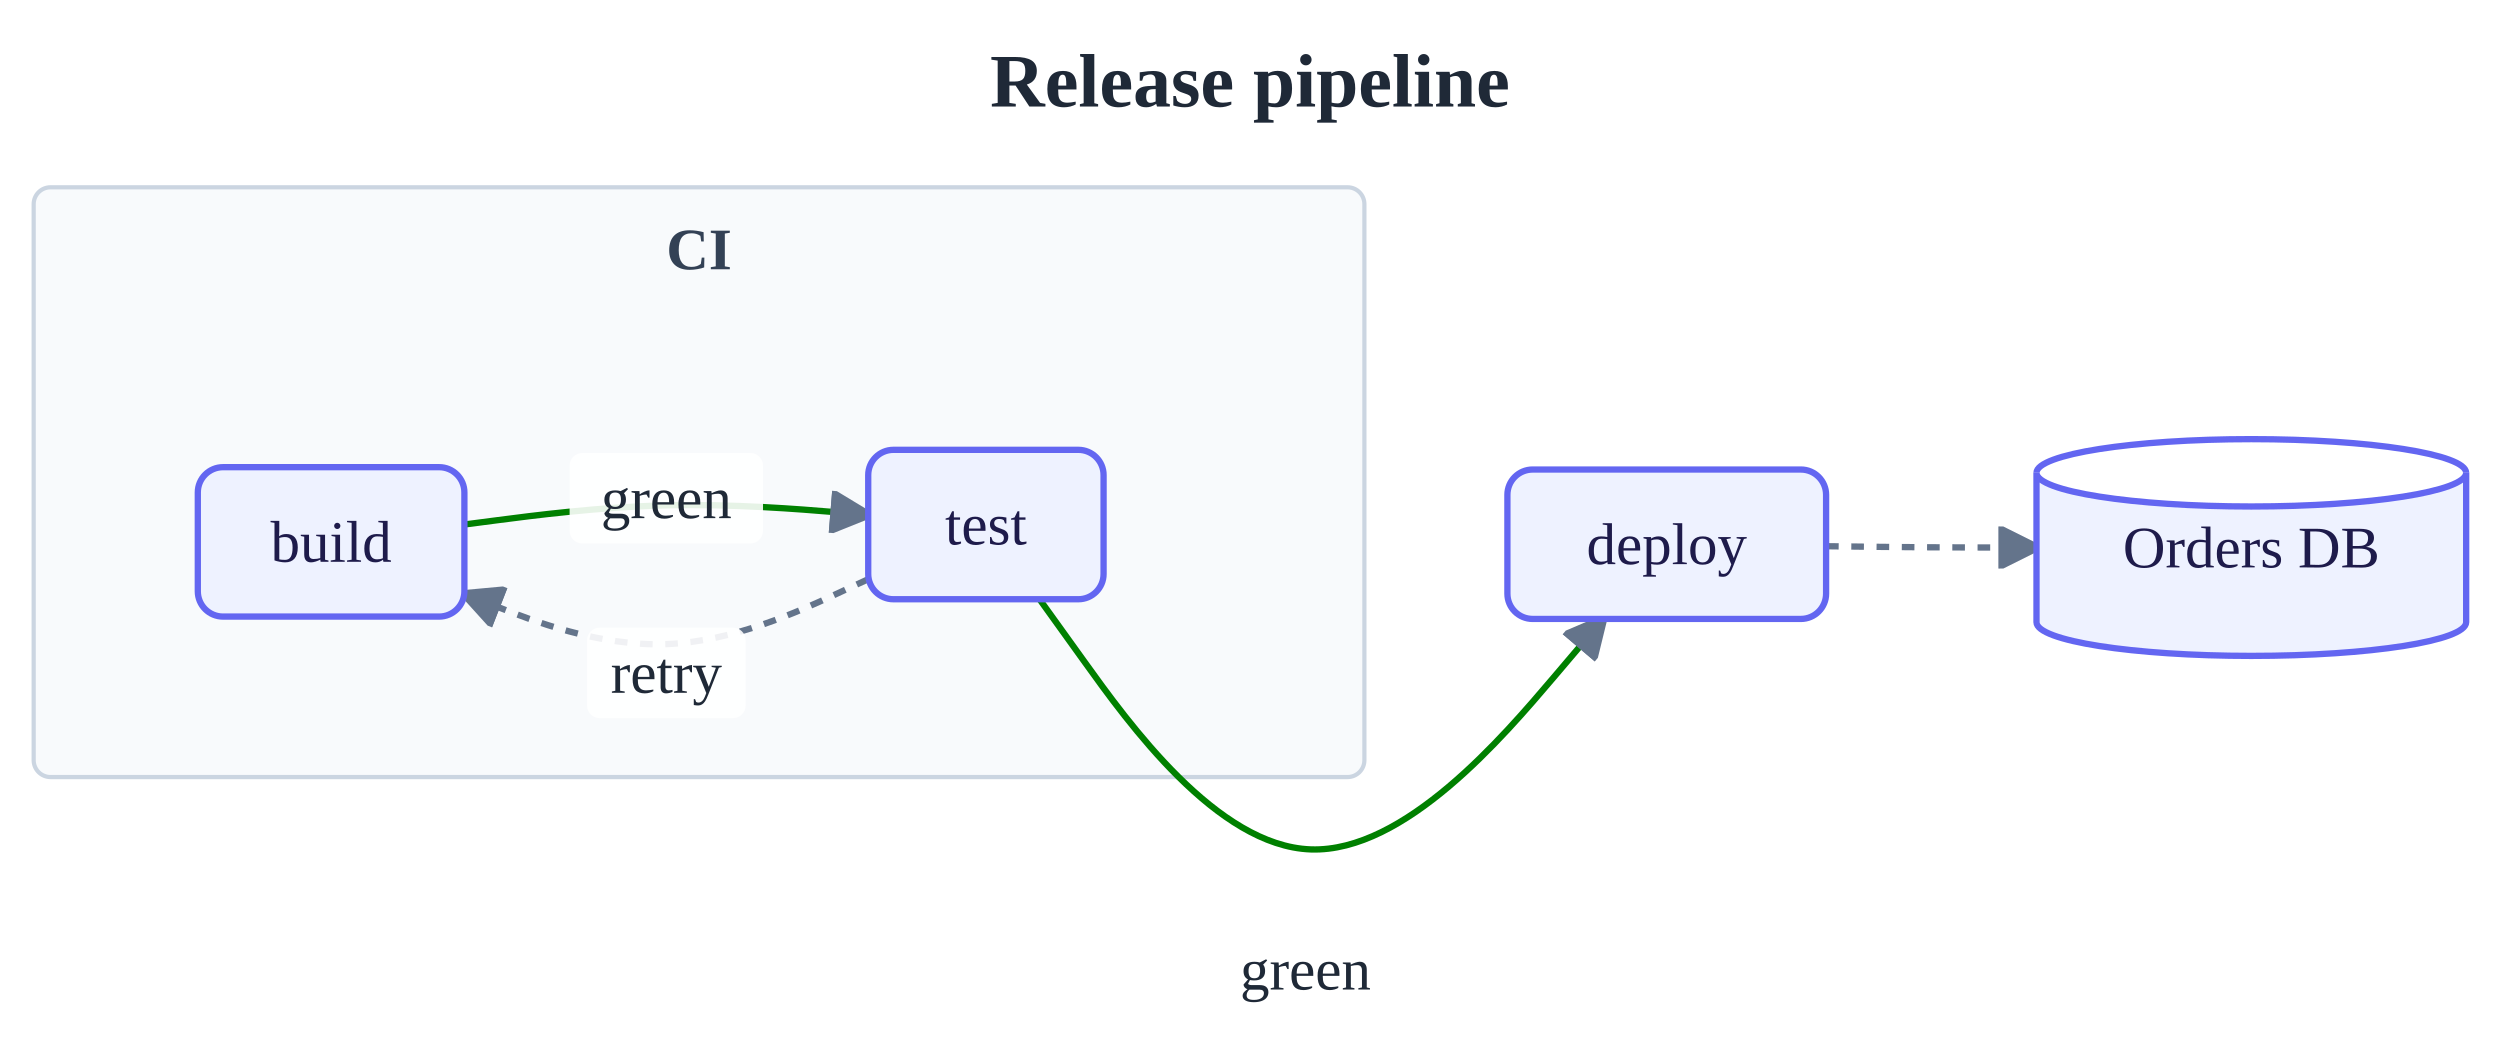
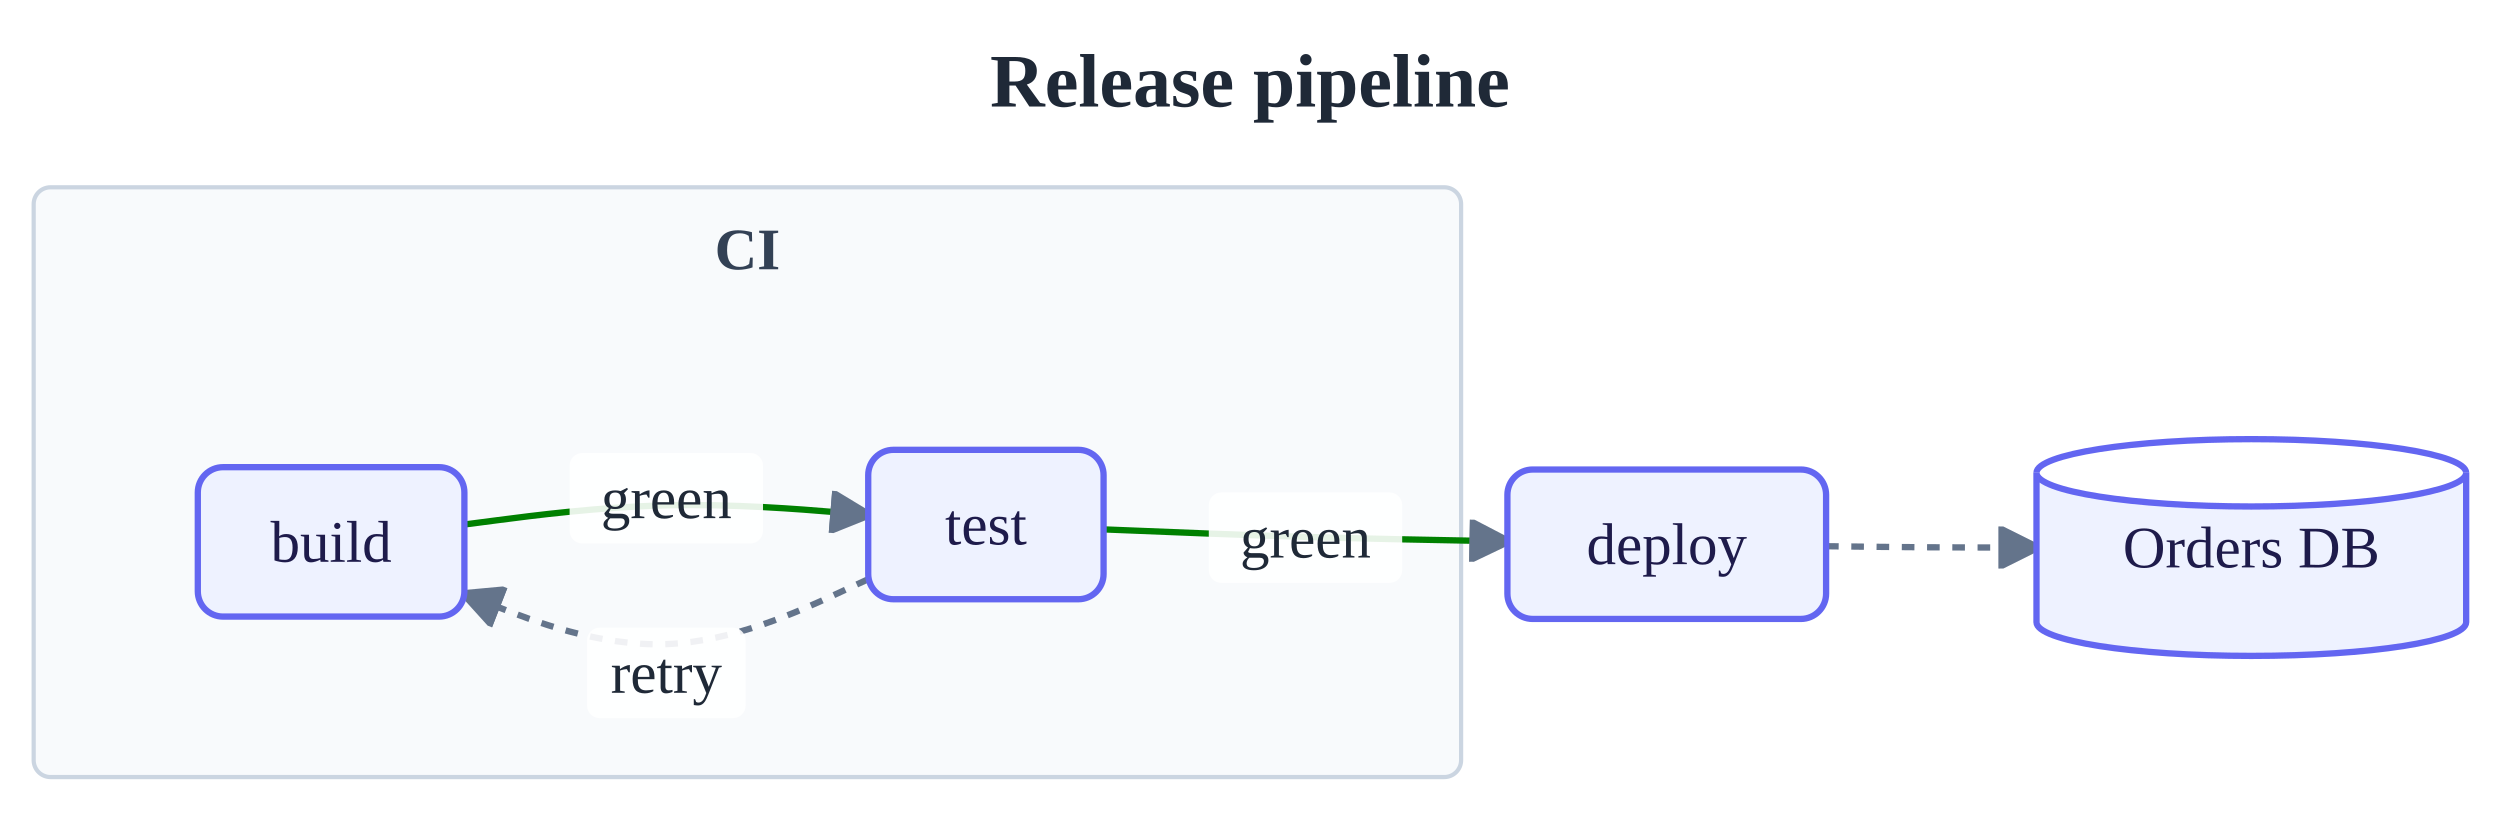
- <svg xmlns="http://www.w3.org/2000/svg" id="dg-y74zuq" class="dg dg-flowchart" width="594" height="250" viewBox="0 0 594 250" role="img" aria-labelledby="dg-y74zuq-title" style="max-width:100%;height:auto">
+ <svg xmlns="http://www.w3.org/2000/svg" id="dg-y74zuq" class="dg dg-flowchart" width="594" height="193" viewBox="0 0 594 193" role="img" aria-labelledby="dg-y74zuq-title" style="max-width:100%;height:auto">
  <style>#dg-y74zuq{font-family:var(--dg-font-family, ui-sans-serif, system-ui, -apple-system, "Segoe UI", Roboto, "Helvetica Neue", Arial, sans-serif);font-size:14px;color:var(--dg-text, #1f2937)}#dg-y74zuq text{fill:var(--dg-text, #1f2937)}#dg-y74zuq .dg-label{fill:var(--dg-node-text, #1e1b4b)}#dg-y74zuq .dg-node .dg-shape{fill:var(--dg-node-fill, #eef2ff);stroke:var(--dg-node-stroke, #6366f1);stroke-width:1.5px}#dg-y74zuq .dg-cluster-box{fill:var(--dg-cluster-fill, #f8fafc);stroke:var(--dg-cluster-stroke, #cbd5e1);stroke-width:1px}#dg-y74zuq .dg-cluster-label{fill:var(--dg-cluster-text, #334155);font-weight:600}#dg-y74zuq .dg-edge{fill:none;stroke:var(--dg-line, #64748b);stroke-width:1.5px}#dg-y74zuq .dg-edge-thick{stroke-width:3.5px}#dg-y74zuq .dg-edge-dotted{stroke-dasharray:3 3}#dg-y74zuq .dg-marker{fill:var(--dg-line, #64748b);stroke:var(--dg-line, #64748b)}#dg-y74zuq .dg-edge-label-box{fill:var(--dg-edge-label-fill, #ffffff);opacity:0.9}#dg-y74zuq .dg-edge-label{fill:var(--dg-text, #1f2937)}#dg-y74zuq .dg-muted{fill:var(--dg-text-muted, #6b7280)}#dg-y74zuq a{cursor:pointer}#dg-y74zuq .dg-edge-label-group text{fill:var(--dg-text, #1f2937)}#dg-y74zuq .dg-title{fill:var(--dg-text, #1f2937);font-size:18px;font-weight:bold}</style>
  <defs>
    <marker id="dg-y74zuq-m-arrow" markerUnits="userSpaceOnUse" orient="auto" viewBox="0 0 10 10" refX="9" refY="5" markerWidth="10" markerHeight="10">
      <path class="dg-marker" d="M0,0 L10,5 L0,10 z" stroke-width="1" />
    </marker>
    <marker id="dg-y74zuq-m-arrow-start" markerUnits="userSpaceOnUse" orient="auto" viewBox="0 0 10 10" refX="1" refY="5" markerWidth="10" markerHeight="10">
      <path class="dg-marker" d="M0,0 L10,5 L0,10 z" transform="translate(10,0) scale(-1,1)" stroke-width="1" />
    </marker>
  </defs>
  <g transform="translate(8,8)">
    <text class="dg-title" text-anchor="middle" dominant-baseline="central">
      <tspan x="288.98" y="11.25" dominant-baseline="central">Release pipeline</tspan>
    </text>
    <g transform="translate(0,36.5)">
      <g class="dg-clusters">
        <g class="dg-cluster" data-id="cluster_ci">
-           <rect class="dg-cluster-box" x="0" y="0" width="316.18" height="140.13" rx="4" />
+           <rect class="dg-cluster-box" x="0" y="0" width="339.16" height="140.13" rx="4" />
          <text class="dg-cluster-label" text-anchor="middle" dominant-baseline="central">
-             <tspan x="158.09" y="14.75" dominant-baseline="central">CI</tspan>
+             <tspan x="169.58" y="14.75" dominant-baseline="central">CI</tspan>
          </text>
        </g>
      </g>
      <g class="dg-edges">
        <path class="dg-edge" d="M102.34,80.12 L110.34,79.08 C118.33,78.04 134.32,75.96 150.32,75.57 C166.31,75.19 182.3,76.51 190.29,77.17 L198.29,77.82" marker-end="url(#dg-y74zuq-m-arrow)" style="stroke:green" data-from="build" data-to="test" />
-         <path class="dg-edge" d="M238.99,97.88 L249.53,112.54 C260.06,127.21 281.12,156.54 303.44,157.32 C325.77,158.1 349.35,130.33 361.15,116.45 L372.94,102.56" marker-end="url(#dg-y74zuq-m-arrow)" style="stroke:green" data-from="test" data-to="deploy" />
+         <path class="dg-edge" d="M254.21,81.28 L262.21,81.6 C270.2,81.93 286.19,82.59 302.18,83.07 C318.17,83.54 334.16,83.83 342.16,83.98 L350.16,84.12" marker-end="url(#dg-y74zuq-m-arrow)" style="stroke:green" data-from="test" data-to="deploy" />
        <path class="dg-edge dg-edge-dotted" d="M425.87,85.28 L430.04,85.33 C434.21,85.39 442.54,85.49 450.87,85.54 C459.21,85.59 467.54,85.59 471.71,85.59 L475.87,85.59" marker-end="url(#dg-y74zuq-m-arrow)" data-from="deploy" data-to="db" />
        <path class="dg-edge dg-edge-dotted" d="M198.29,93.11 L190.29,96.82 C182.3,100.53 166.31,107.95 150.32,108.54 C134.32,109.13 118.33,102.88 110.34,99.75 L102.34,96.63" marker-end="url(#dg-y74zuq-m-arrow)" data-from="test" data-to="build" />
      </g>
      <g class="dg-edge-labels">
        <g class="dg-edge-label-group">
          <rect class="dg-edge-label-box" x="127.34" y="63.13" width="45.95" height="21.5" rx="3" />
          <text class="dg-edge-label" text-anchor="middle" dominant-baseline="central">
            <tspan x="150.32" y="73.88" dominant-baseline="central">green</tspan>
          </text>
        </g>
        <g class="dg-edge-label-group">
-           <rect class="dg-edge-label-box" x="279.21" y="175.13" width="45.95" height="21.5" rx="3" />
+           <rect class="dg-edge-label-box" x="279.21" y="72.5" width="45.95" height="21.5" rx="3" />
          <text class="dg-edge-label" text-anchor="middle" dominant-baseline="central">
-             <tspan x="302.18" y="185.88" dominant-baseline="central">green</tspan>
+             <tspan x="302.18" y="83.25" dominant-baseline="central">green</tspan>
          </text>
        </g>
        <g class="dg-edge-label-group">
          <rect class="dg-edge-label-box" x="131.48" y="104.63" width="37.68" height="21.5" rx="3" />
          <text class="dg-edge-label" text-anchor="middle" dominant-baseline="central">
            <tspan x="150.32" y="115.38" dominant-baseline="central">retry</tspan>
          </text>
        </g>
      </g>
      <g class="dg-nodes">
        <g class="dg-node" data-id="build">
          <rect class="dg-shape" x="39" y="66.5" width="63.34" height="35.5" rx="6" ry="6" />
          <text class="dg-label" text-anchor="middle" dominant-baseline="central">
            <tspan x="70.67" y="84.25" dominant-baseline="central">build</tspan>
          </text>
        </g>
        <g class="dg-node" data-id="test">
          <rect class="dg-shape" x="198.29" y="62.38" width="55.92" height="35.5" rx="6" ry="6" />
          <text class="dg-label" text-anchor="middle" dominant-baseline="central">
            <tspan x="226.25" y="80.13" dominant-baseline="central">test</tspan>
          </text>
        </g>
        <g class="dg-node" data-id="deploy">
          <rect class="dg-shape" x="350.16" y="67.06" width="75.72" height="35.5" rx="6" ry="6" />
          <text class="dg-label" text-anchor="middle" dominant-baseline="central">
            <tspan x="388.02" y="84.81" dominant-baseline="central">deploy</tspan>
          </text>
        </g>
        <g class="dg-node" data-id="db">
          <g>
            <path class="dg-shape" d="M475.87,67.84 A51.04,8 0 0,0 577.96,67.84 L577.96,103.34 A51.04,8 0 0,1 475.87,103.34 Z" />
            <path class="dg-shape" d="M475.87,67.84 A51.04,8 0 0,1 577.96,67.84" fill-opacity="0" />
          </g>
          <text class="dg-label" text-anchor="middle" dominant-baseline="central">
            <tspan x="526.92" y="85.59" dominant-baseline="central">Orders DB</tspan>
          </text>
        </g>
      </g>
    </g>
  </g>
</svg>
